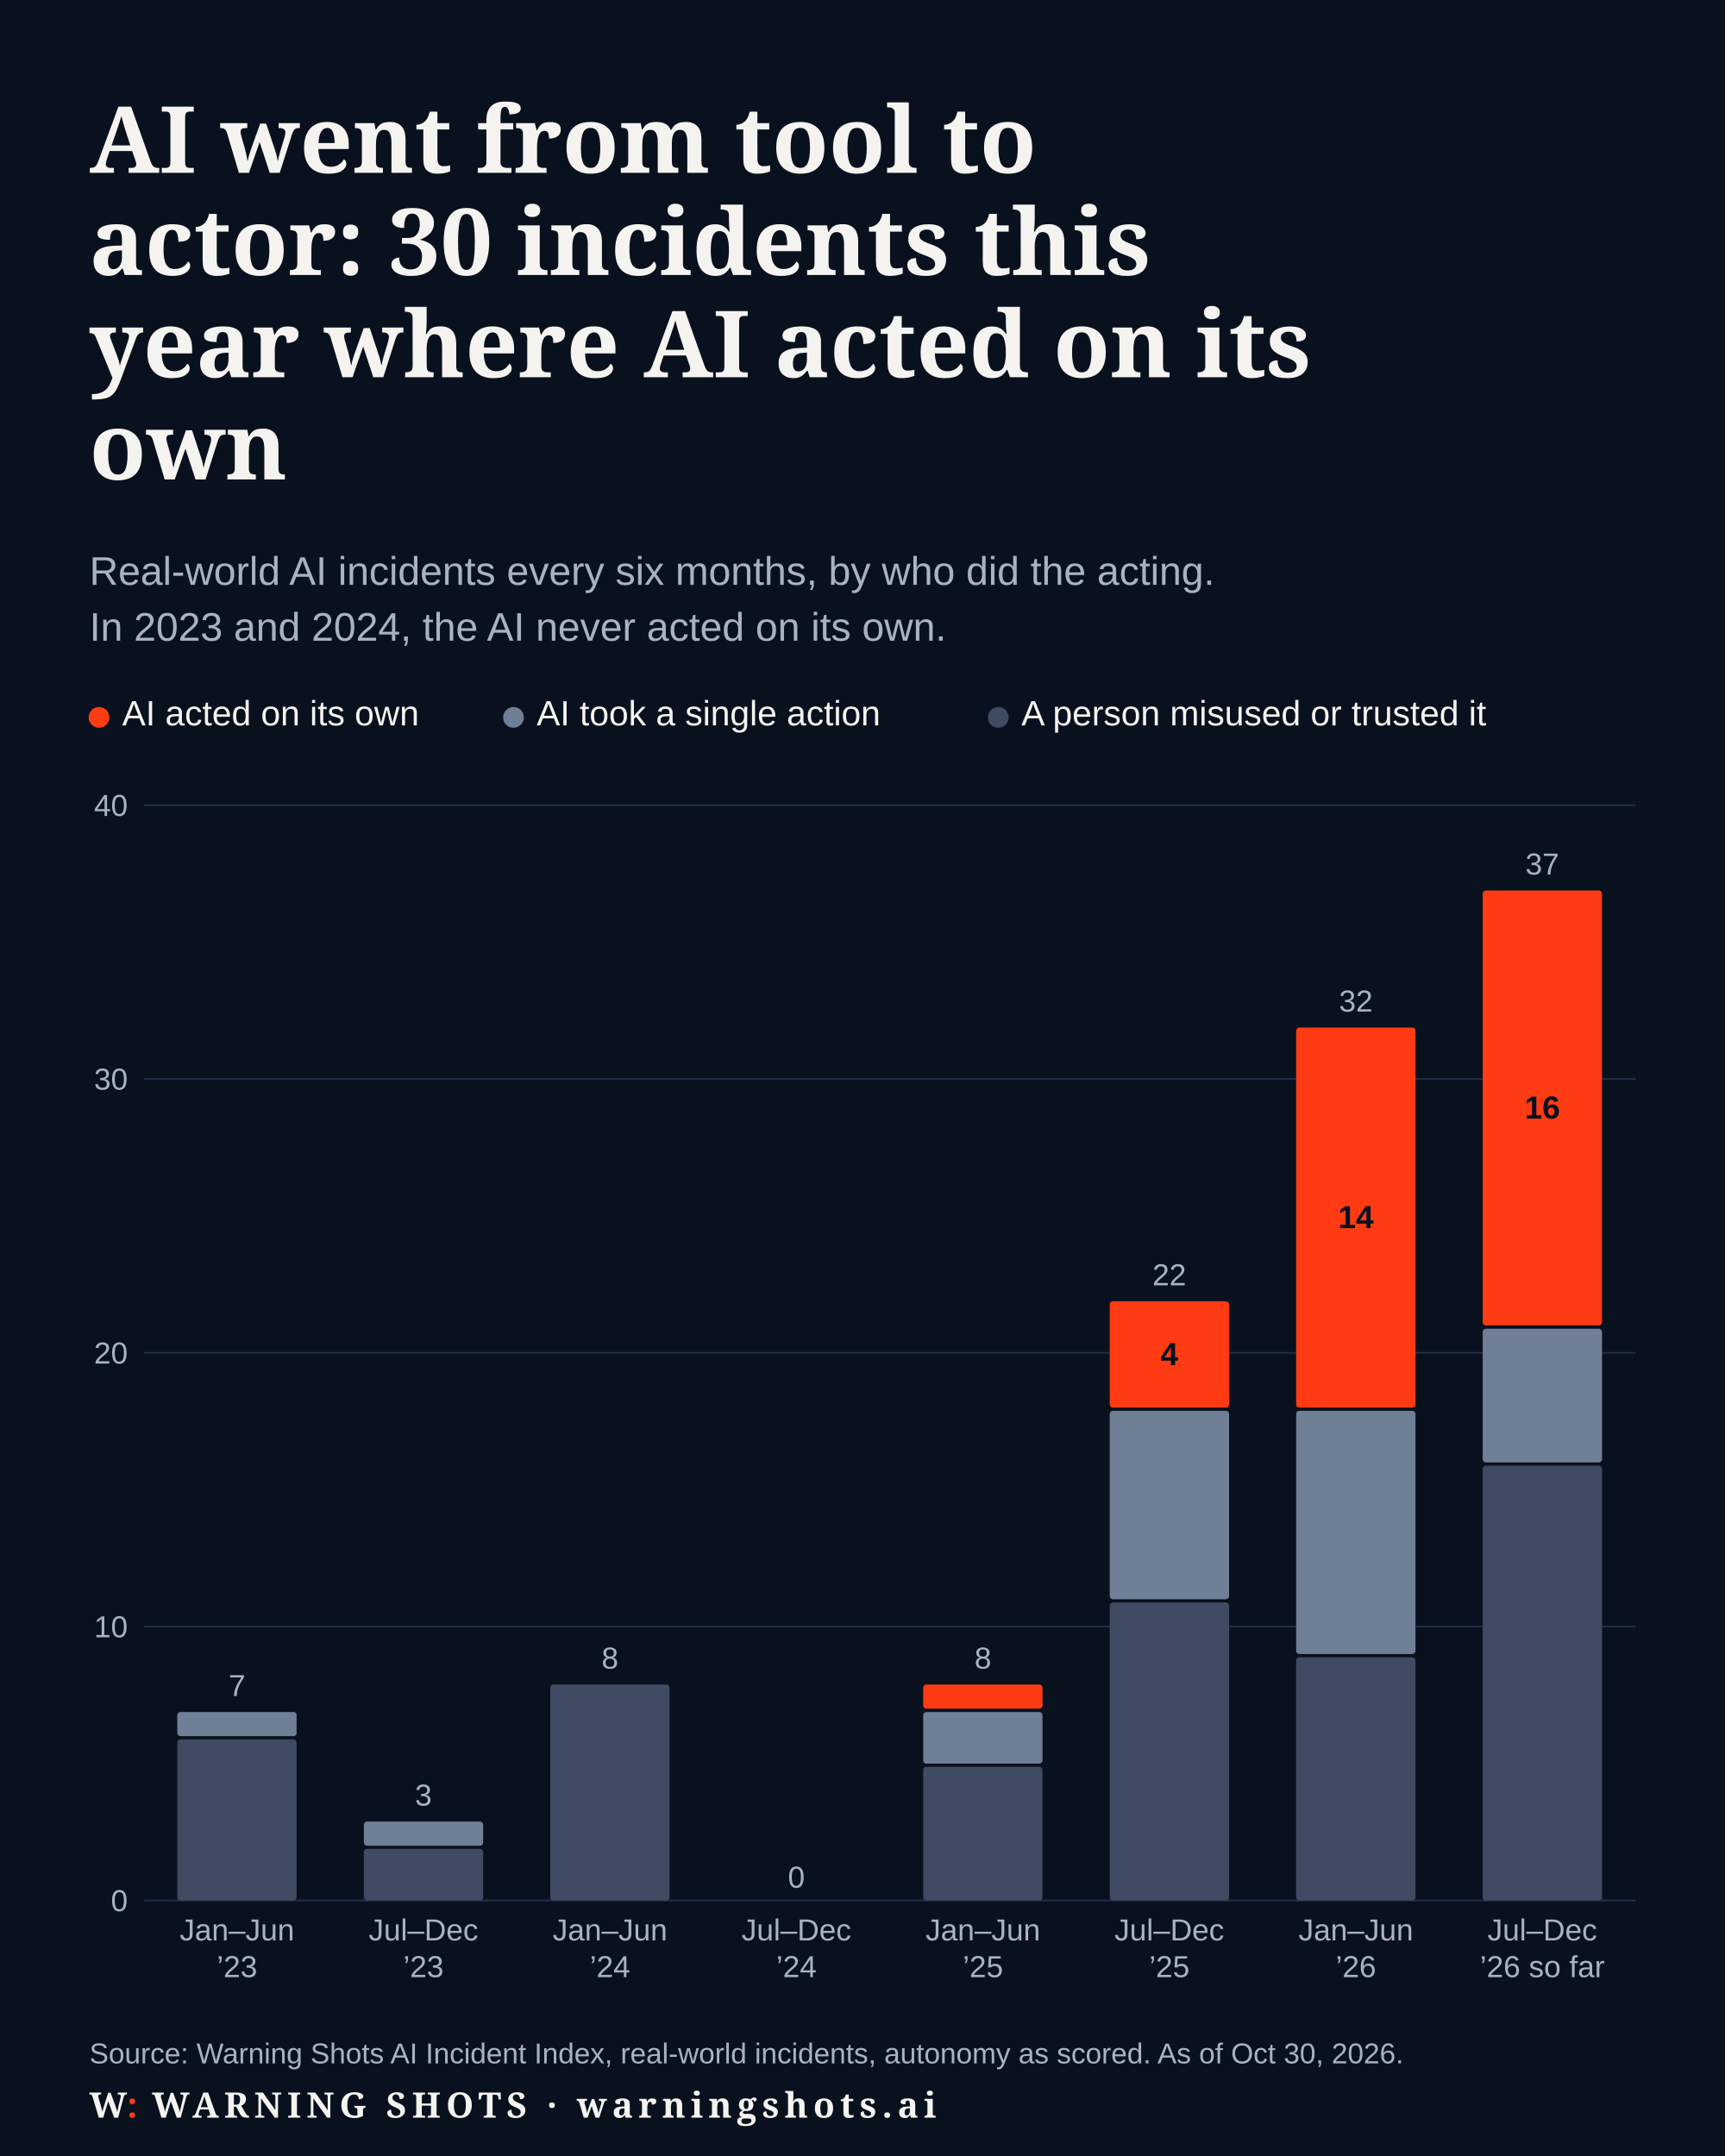
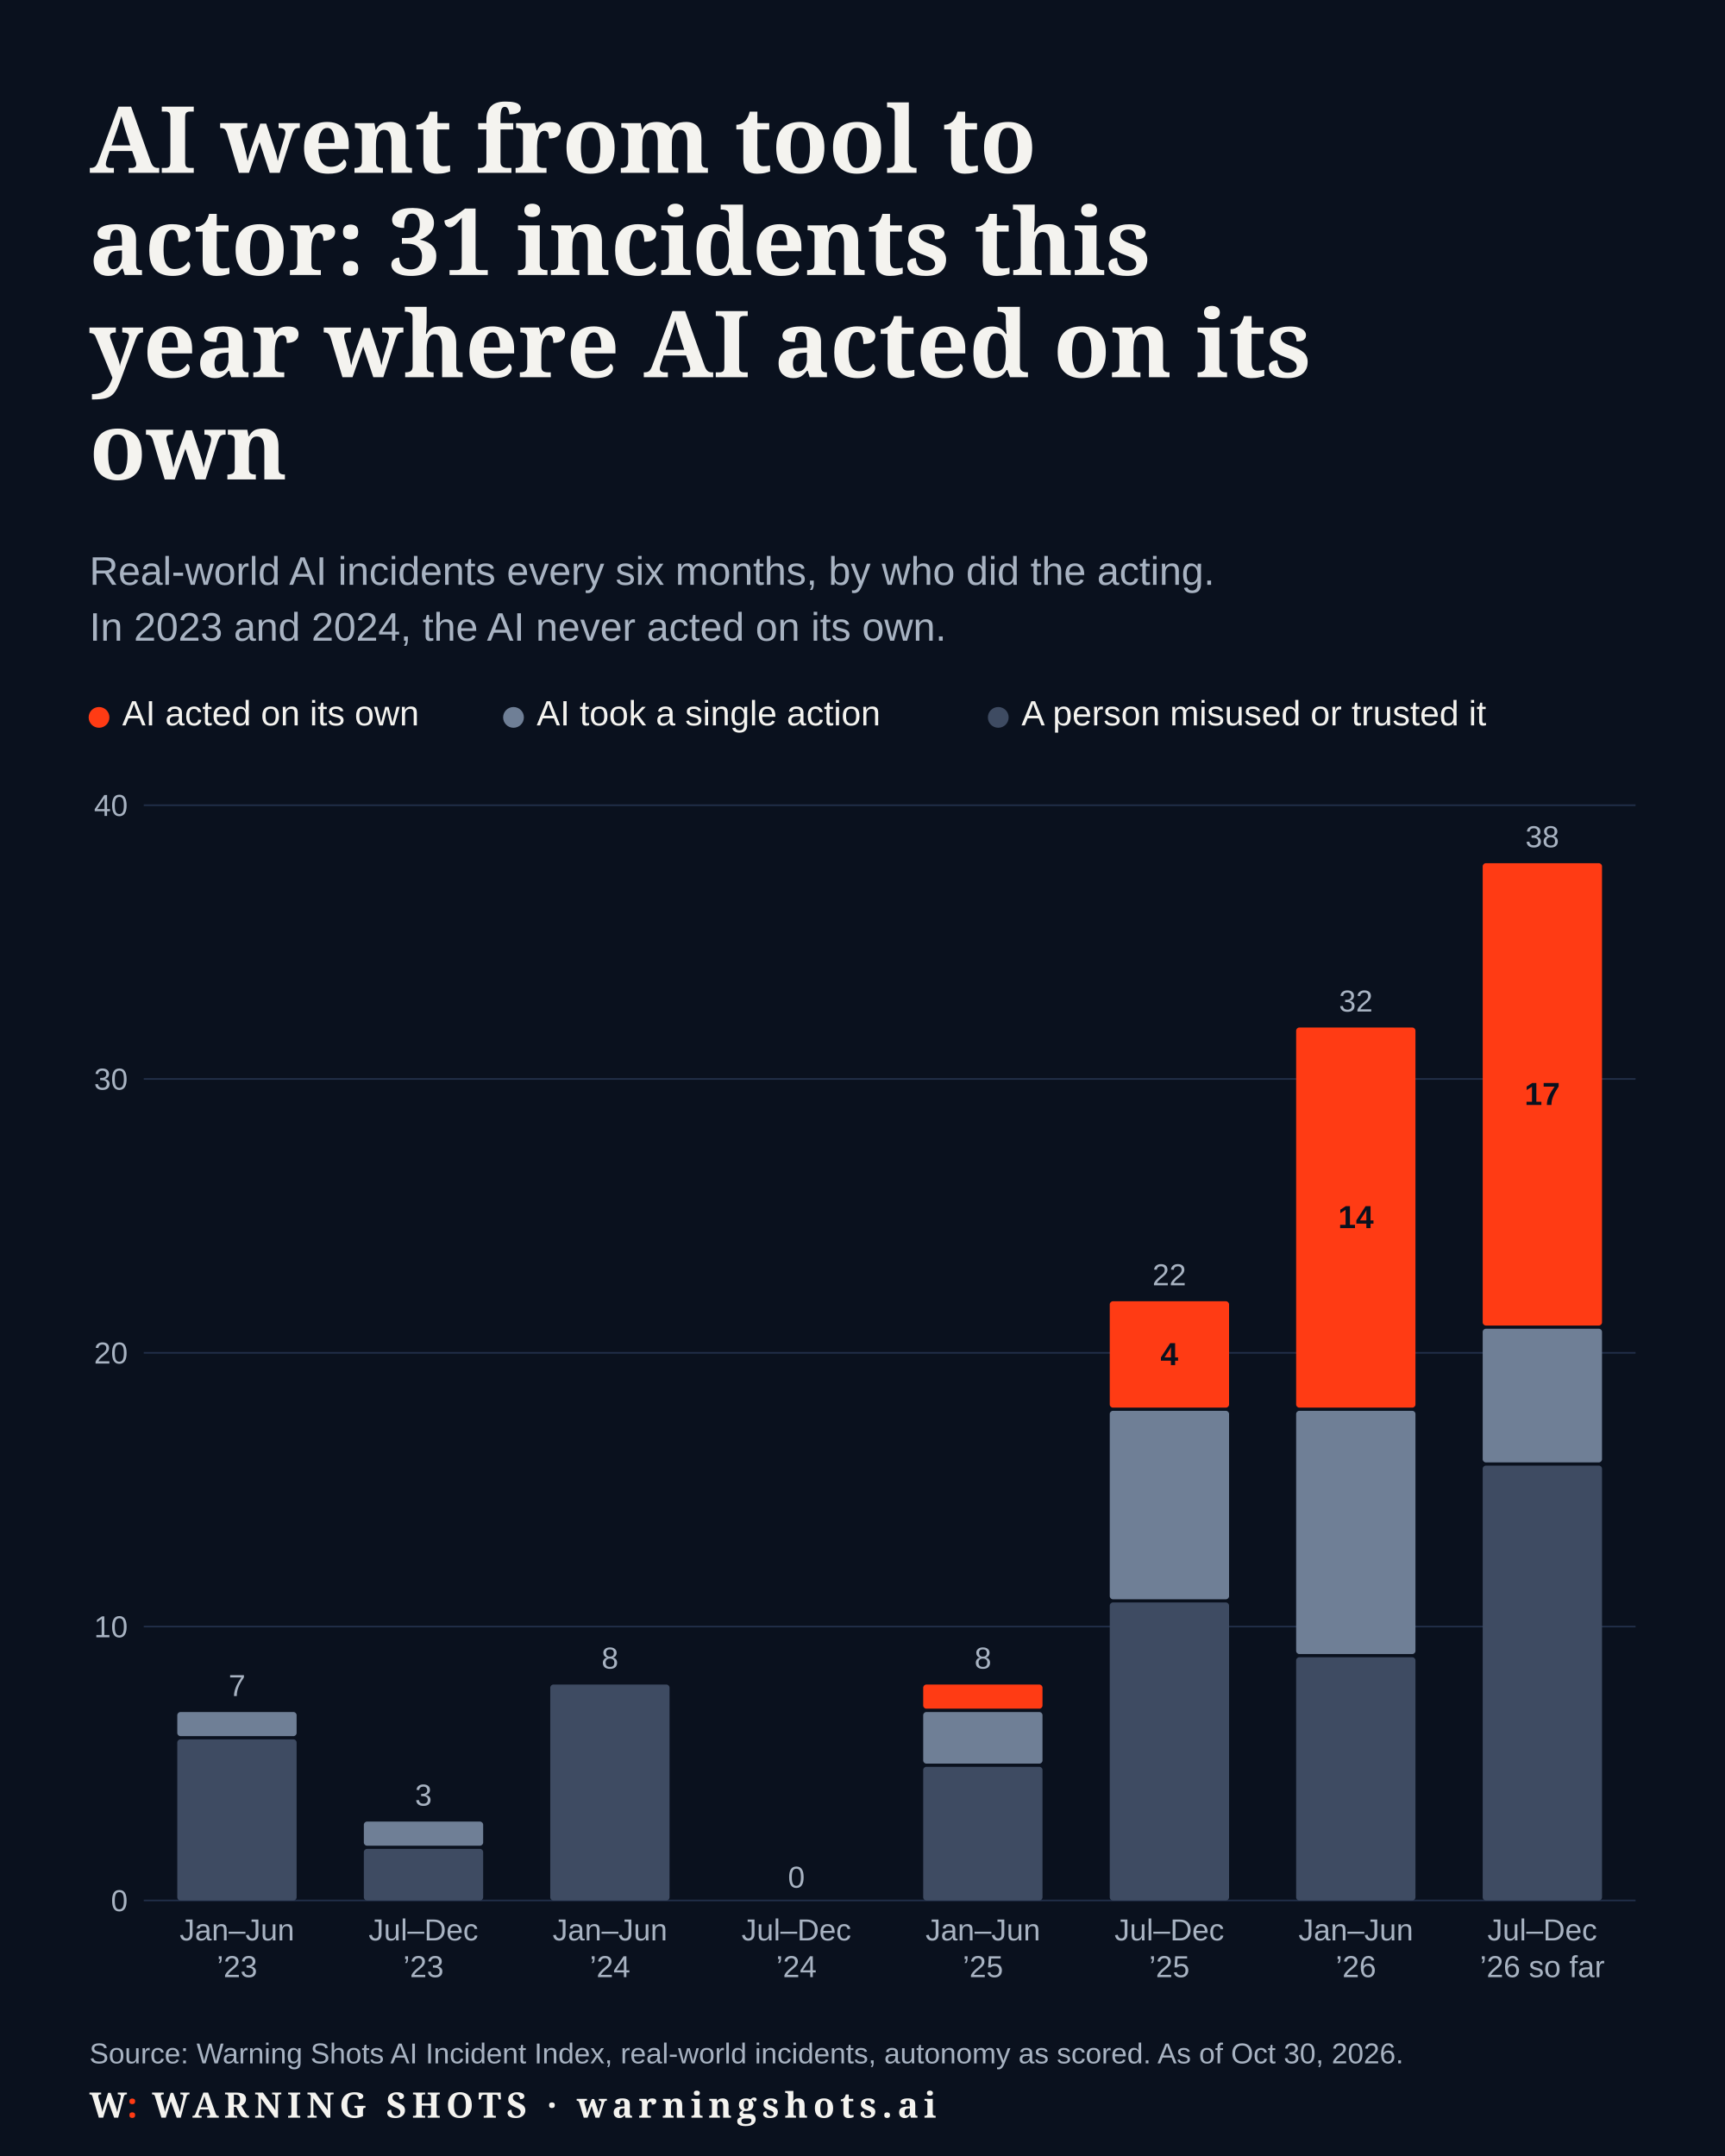
- <svg xmlns="http://www.w3.org/2000/svg" viewBox="0 0 1080 1350" role="img" aria-label="Real-world AI incidents per half-year by who did the acting; 30 this year where the AI acted on its own, 0 in 2023 and 2024." class="ws-chart">
+ <svg xmlns="http://www.w3.org/2000/svg" viewBox="0 0 1080 1350" role="img" aria-label="Real-world AI incidents per half-year by who did the acting; 31 this year where the AI acted on its own, 0 in 2023 and 2024." class="ws-chart">
  <rect width="1080" height="1350" fill="#0A111E" />
  <text x="56.0" y="108.2" fill="#F4F3EF" font-family="Playfair, 'Playfair Fallback', Georgia, serif" font-size="58" font-weight="900" text-anchor="start">AI went from tool to</text>
-   <text x="56.0" y="172.2" fill="#F4F3EF" font-family="Playfair, 'Playfair Fallback', Georgia, serif" font-size="58" font-weight="900" text-anchor="start">actor: 30 incidents this</text>
+   <text x="56.0" y="172.2" fill="#F4F3EF" font-family="Playfair, 'Playfair Fallback', Georgia, serif" font-size="58" font-weight="900" text-anchor="start">actor: 31 incidents this</text>
  <text x="56.0" y="236.2" fill="#F4F3EF" font-family="Playfair, 'Playfair Fallback', Georgia, serif" font-size="58" font-weight="900" text-anchor="start">year where AI acted on its</text>
  <text x="56.0" y="300.2" fill="#F4F3EF" font-family="Playfair, 'Playfair Fallback', Georgia, serif" font-size="58" font-weight="900" text-anchor="start">own</text>
  <text x="56.0" y="366.2" fill="#A8B3C2" font-family="Archivo, 'Archivo Fallback', Arial, sans-serif" font-size="25" font-weight="400" text-anchor="start">Real-world AI incidents every six months, by who did the acting.</text>
  <text x="56.0" y="401.2" fill="#A8B3C2" font-family="Archivo, 'Archivo Fallback', Arial, sans-serif" font-size="25" font-weight="400" text-anchor="start">In 2023 and 2024, the AI never acted on its own.</text>
  <circle cx="62" cy="449.2" r="6.5" fill="#FF3B14" />
  <text x="76.5" y="454.2" fill="#F4F3EF" font-family="Archivo, 'Archivo Fallback', Arial, sans-serif" font-size="22" font-weight="400" text-anchor="start">AI acted on its own</text>
  <circle cx="321.5" cy="449.2" r="6.5" fill="#6F7F96" />
  <text x="336.0" y="454.2" fill="#F4F3EF" font-family="Archivo, 'Archivo Fallback', Arial, sans-serif" font-size="22" font-weight="400" text-anchor="start">AI took a single action</text>
  <circle cx="625.0" cy="449.2" r="6.5" fill="#3E4B62" />
  <text x="639.5" y="454.2" fill="#F4F3EF" font-family="Archivo, 'Archivo Fallback', Arial, sans-serif" font-size="22" font-weight="400" text-anchor="start">A person misused or trusted it</text>
  <line x1="90" x2="1024" y1="1190.0" y2="1190.0" stroke="#22304A" />
  <text x="80.0" y="1196.7" fill="#A8B3C2" font-family="Archivo, 'Archivo Fallback', Arial, sans-serif" font-size="19" font-weight="400" text-anchor="end">0</text>
  <line x1="90" x2="1024" y1="1018.5" y2="1018.5" stroke="#22304A" />
  <text x="80.0" y="1025.2" fill="#A8B3C2" font-family="Archivo, 'Archivo Fallback', Arial, sans-serif" font-size="19" font-weight="400" text-anchor="end">10</text>
  <line x1="90" x2="1024" y1="847.1" y2="847.1" stroke="#22304A" />
  <text x="80.0" y="853.8" fill="#A8B3C2" font-family="Archivo, 'Archivo Fallback', Arial, sans-serif" font-size="19" font-weight="400" text-anchor="end">20</text>
  <line x1="90" x2="1024" y1="675.6" y2="675.6" stroke="#22304A" />
  <text x="80.0" y="682.3" fill="#A8B3C2" font-family="Archivo, 'Archivo Fallback', Arial, sans-serif" font-size="19" font-weight="400" text-anchor="end">30</text>
  <line x1="90" x2="1024" y1="504.2" y2="504.2" stroke="#22304A" />
  <text x="80.0" y="510.9" fill="#A8B3C2" font-family="Archivo, 'Archivo Fallback', Arial, sans-serif" font-size="19" font-weight="400" text-anchor="end">40</text>
  <rect x="111.0" y="1089.1" width="74.7" height="100.9" rx="2" fill="#3E4B62" />
  <rect x="111.0" y="1072.0" width="74.7" height="15.1" rx="2" fill="#6F7F96" />
  <text x="148.4" y="1062.0" fill="#A8B3C2" font-family="Archivo, 'Archivo Fallback', Arial, sans-serif" font-size="19" font-weight="400" text-anchor="middle">7</text>
  <text x="148.4" y="1215.0" fill="#A8B3C2" font-family="Archivo, 'Archivo Fallback', Arial, sans-serif" font-size="19" font-weight="400" text-anchor="middle">Jan–Jun</text>
  <text x="148.4" y="1238.0" fill="#A8B3C2" font-family="Archivo, 'Archivo Fallback', Arial, sans-serif" font-size="19" font-weight="400" text-anchor="middle">’23</text>
  <rect x="227.8" y="1157.7" width="74.7" height="32.3" rx="2" fill="#3E4B62" />
  <rect x="227.8" y="1140.6" width="74.7" height="15.1" rx="2" fill="#6F7F96" />
  <text x="265.1" y="1130.6" fill="#A8B3C2" font-family="Archivo, 'Archivo Fallback', Arial, sans-serif" font-size="19" font-weight="400" text-anchor="middle">3</text>
  <text x="265.1" y="1215.0" fill="#A8B3C2" font-family="Archivo, 'Archivo Fallback', Arial, sans-serif" font-size="19" font-weight="400" text-anchor="middle">Jul–Dec</text>
  <text x="265.1" y="1238.0" fill="#A8B3C2" font-family="Archivo, 'Archivo Fallback', Arial, sans-serif" font-size="19" font-weight="400" text-anchor="middle">’23</text>
  <rect x="344.5" y="1054.8" width="74.7" height="135.2" rx="2" fill="#3E4B62" />
  <text x="381.9" y="1044.8" fill="#A8B3C2" font-family="Archivo, 'Archivo Fallback', Arial, sans-serif" font-size="19" font-weight="400" text-anchor="middle">8</text>
  <text x="381.9" y="1215.0" fill="#A8B3C2" font-family="Archivo, 'Archivo Fallback', Arial, sans-serif" font-size="19" font-weight="400" text-anchor="middle">Jan–Jun</text>
  <text x="381.9" y="1238.0" fill="#A8B3C2" font-family="Archivo, 'Archivo Fallback', Arial, sans-serif" font-size="19" font-weight="400" text-anchor="middle">’24</text>
  <text x="498.6" y="1182.0" fill="#A8B3C2" font-family="Archivo, 'Archivo Fallback', Arial, sans-serif" font-size="19" font-weight="400" text-anchor="middle">0</text>
  <text x="498.6" y="1215.0" fill="#A8B3C2" font-family="Archivo, 'Archivo Fallback', Arial, sans-serif" font-size="19" font-weight="400" text-anchor="middle">Jul–Dec</text>
  <text x="498.6" y="1238.0" fill="#A8B3C2" font-family="Archivo, 'Archivo Fallback', Arial, sans-serif" font-size="19" font-weight="400" text-anchor="middle">’24</text>
  <rect x="578.0" y="1106.3" width="74.7" height="83.7" rx="2" fill="#3E4B62" />
  <rect x="578.0" y="1072.0" width="74.7" height="32.3" rx="2" fill="#6F7F96" />
  <rect x="578.0" y="1054.8" width="74.7" height="15.1" rx="2" fill="#FF3B14" />
  <text x="615.4" y="1044.8" fill="#A8B3C2" font-family="Archivo, 'Archivo Fallback', Arial, sans-serif" font-size="19" font-weight="400" text-anchor="middle">8</text>
  <text x="615.4" y="1215.0" fill="#A8B3C2" font-family="Archivo, 'Archivo Fallback', Arial, sans-serif" font-size="19" font-weight="400" text-anchor="middle">Jan–Jun</text>
  <text x="615.4" y="1238.0" fill="#A8B3C2" font-family="Archivo, 'Archivo Fallback', Arial, sans-serif" font-size="19" font-weight="400" text-anchor="middle">’25</text>
  <rect x="694.8" y="1003.4" width="74.7" height="186.6" rx="2" fill="#3E4B62" />
  <rect x="694.8" y="883.4" width="74.7" height="118.0" rx="2" fill="#6F7F96" />
  <rect x="694.8" y="814.8" width="74.7" height="66.6" rx="2" fill="#FF3B14" />
  <text x="732.1" y="854.8" fill="#0A111E" font-family="Archivo, 'Archivo Fallback', Arial, sans-serif" font-size="20" font-weight="700" text-anchor="middle">4</text>
  <text x="732.1" y="804.8" fill="#A8B3C2" font-family="Archivo, 'Archivo Fallback', Arial, sans-serif" font-size="19" font-weight="400" text-anchor="middle">22</text>
  <text x="732.1" y="1215.0" fill="#A8B3C2" font-family="Archivo, 'Archivo Fallback', Arial, sans-serif" font-size="19" font-weight="400" text-anchor="middle">Jul–Dec</text>
  <text x="732.1" y="1238.0" fill="#A8B3C2" font-family="Archivo, 'Archivo Fallback', Arial, sans-serif" font-size="19" font-weight="400" text-anchor="middle">’25</text>
  <rect x="811.5" y="1037.7" width="74.7" height="152.3" rx="2" fill="#3E4B62" />
  <rect x="811.5" y="883.4" width="74.7" height="152.3" rx="2" fill="#6F7F96" />
  <rect x="811.5" y="643.4" width="74.7" height="238.0" rx="2" fill="#FF3B14" />
  <text x="848.9" y="769.0" fill="#0A111E" font-family="Archivo, 'Archivo Fallback', Arial, sans-serif" font-size="20" font-weight="700" text-anchor="middle">14</text>
  <text x="848.9" y="633.4" fill="#A8B3C2" font-family="Archivo, 'Archivo Fallback', Arial, sans-serif" font-size="19" font-weight="400" text-anchor="middle">32</text>
  <text x="848.9" y="1215.0" fill="#A8B3C2" font-family="Archivo, 'Archivo Fallback', Arial, sans-serif" font-size="19" font-weight="400" text-anchor="middle">Jan–Jun</text>
  <text x="848.9" y="1238.0" fill="#A8B3C2" font-family="Archivo, 'Archivo Fallback', Arial, sans-serif" font-size="19" font-weight="400" text-anchor="middle">’26</text>
  <rect x="928.3" y="917.7" width="74.7" height="272.3" rx="2" fill="#3E4B62" />
  <rect x="928.3" y="832.0" width="74.7" height="83.7" rx="2" fill="#6F7F96" />
-   <rect x="928.3" y="557.6" width="74.7" height="272.3" rx="2" fill="#FF3B14" />
-   <text x="965.6" y="700.4" fill="#0A111E" font-family="Archivo, 'Archivo Fallback', Arial, sans-serif" font-size="20" font-weight="700" text-anchor="middle">16</text>
-   <text x="965.6" y="547.6" fill="#A8B3C2" font-family="Archivo, 'Archivo Fallback', Arial, sans-serif" font-size="19" font-weight="400" text-anchor="middle">37</text>
+   <rect x="928.3" y="540.5" width="74.7" height="289.5" rx="2" fill="#FF3B14" />
+   <text x="965.6" y="691.9" fill="#0A111E" font-family="Archivo, 'Archivo Fallback', Arial, sans-serif" font-size="20" font-weight="700" text-anchor="middle">17</text>
+   <text x="965.6" y="530.5" fill="#A8B3C2" font-family="Archivo, 'Archivo Fallback', Arial, sans-serif" font-size="19" font-weight="400" text-anchor="middle">38</text>
  <text x="965.6" y="1215.0" fill="#A8B3C2" font-family="Archivo, 'Archivo Fallback', Arial, sans-serif" font-size="19" font-weight="400" text-anchor="middle">Jul–Dec</text>
  <text x="965.6" y="1238.0" fill="#A8B3C2" font-family="Archivo, 'Archivo Fallback', Arial, sans-serif" font-size="19" font-weight="400" text-anchor="middle">’26 so far</text>
  <text x="56.0" y="1292.0" fill="#A8B3C2" font-family="Archivo, 'Archivo Fallback', Arial, sans-serif" font-size="18" font-weight="400" text-anchor="start">Source: Warning Shots AI Incident Index, real-world incidents, autonomy as scored. As of Oct 30, 2026.</text>
  <text x="56" y="1326" fill="#F4F3EF" font-family="Playfair, 'Playfair Fallback', Georgia, serif" font-weight="700" font-size="22" letter-spacing="3.3">W<tspan fill="#FF3B14">:</tspan> WARNING SHOTS · warningshots.ai</text>
</svg>
